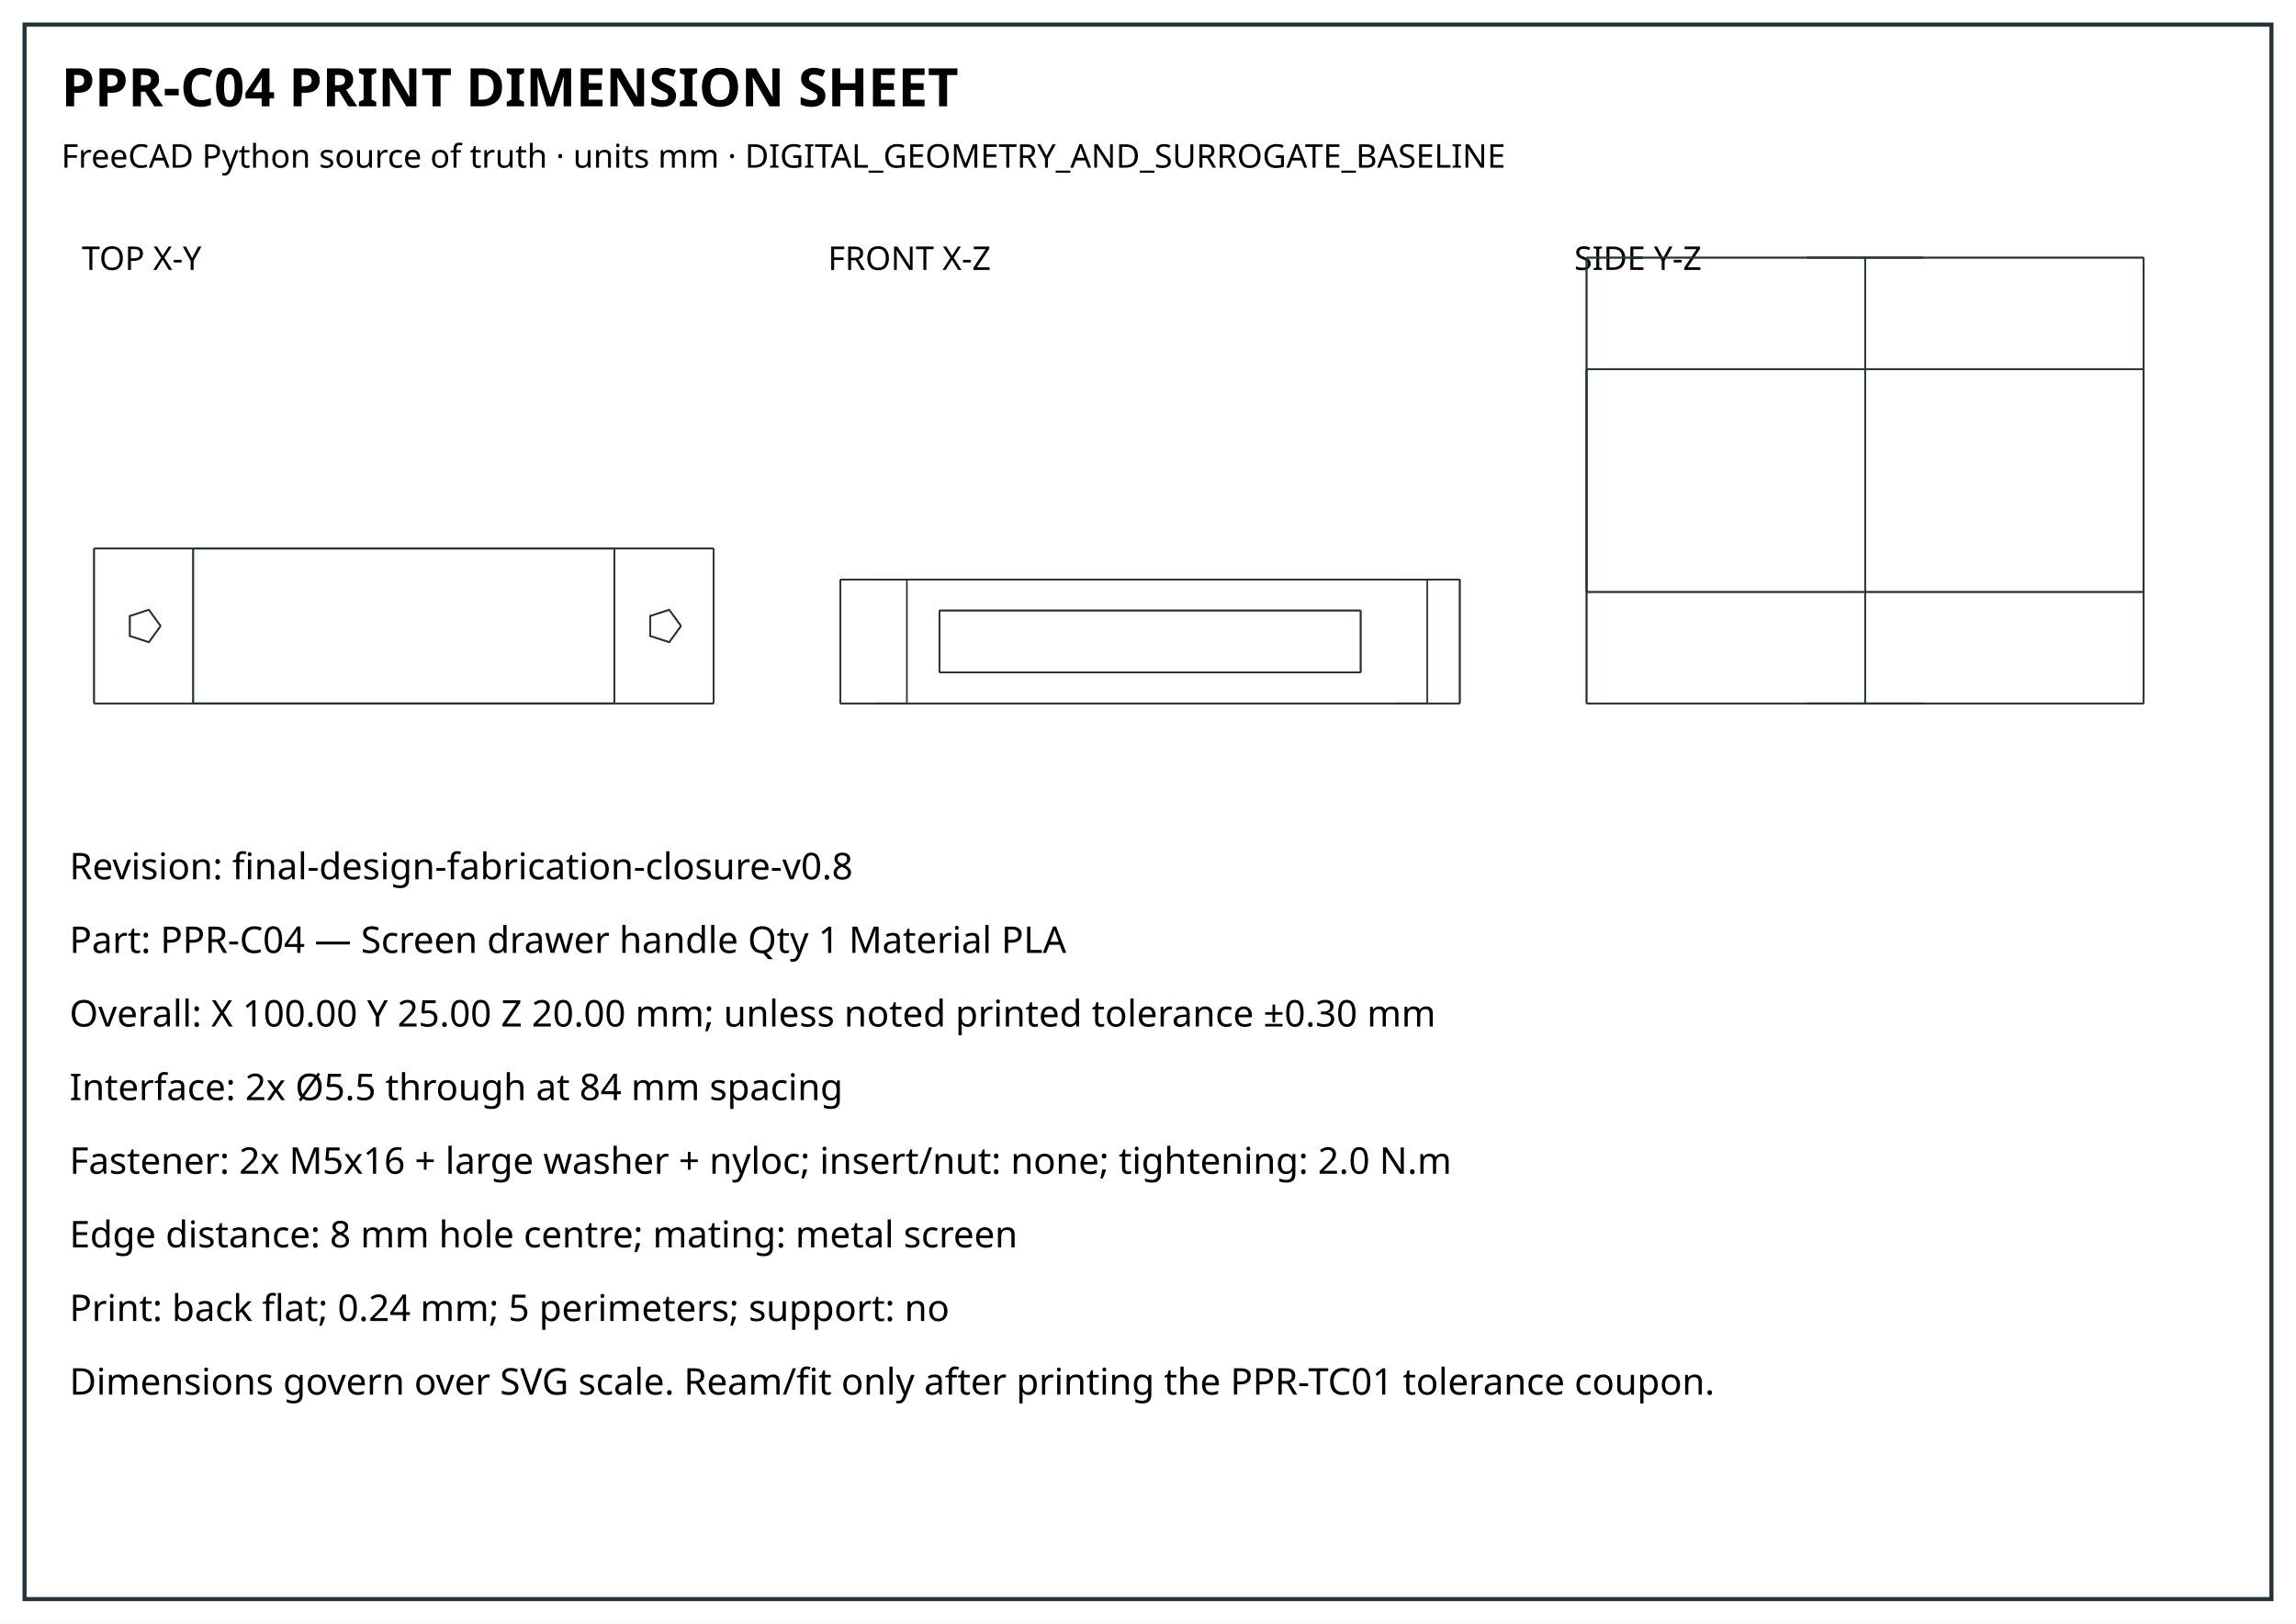
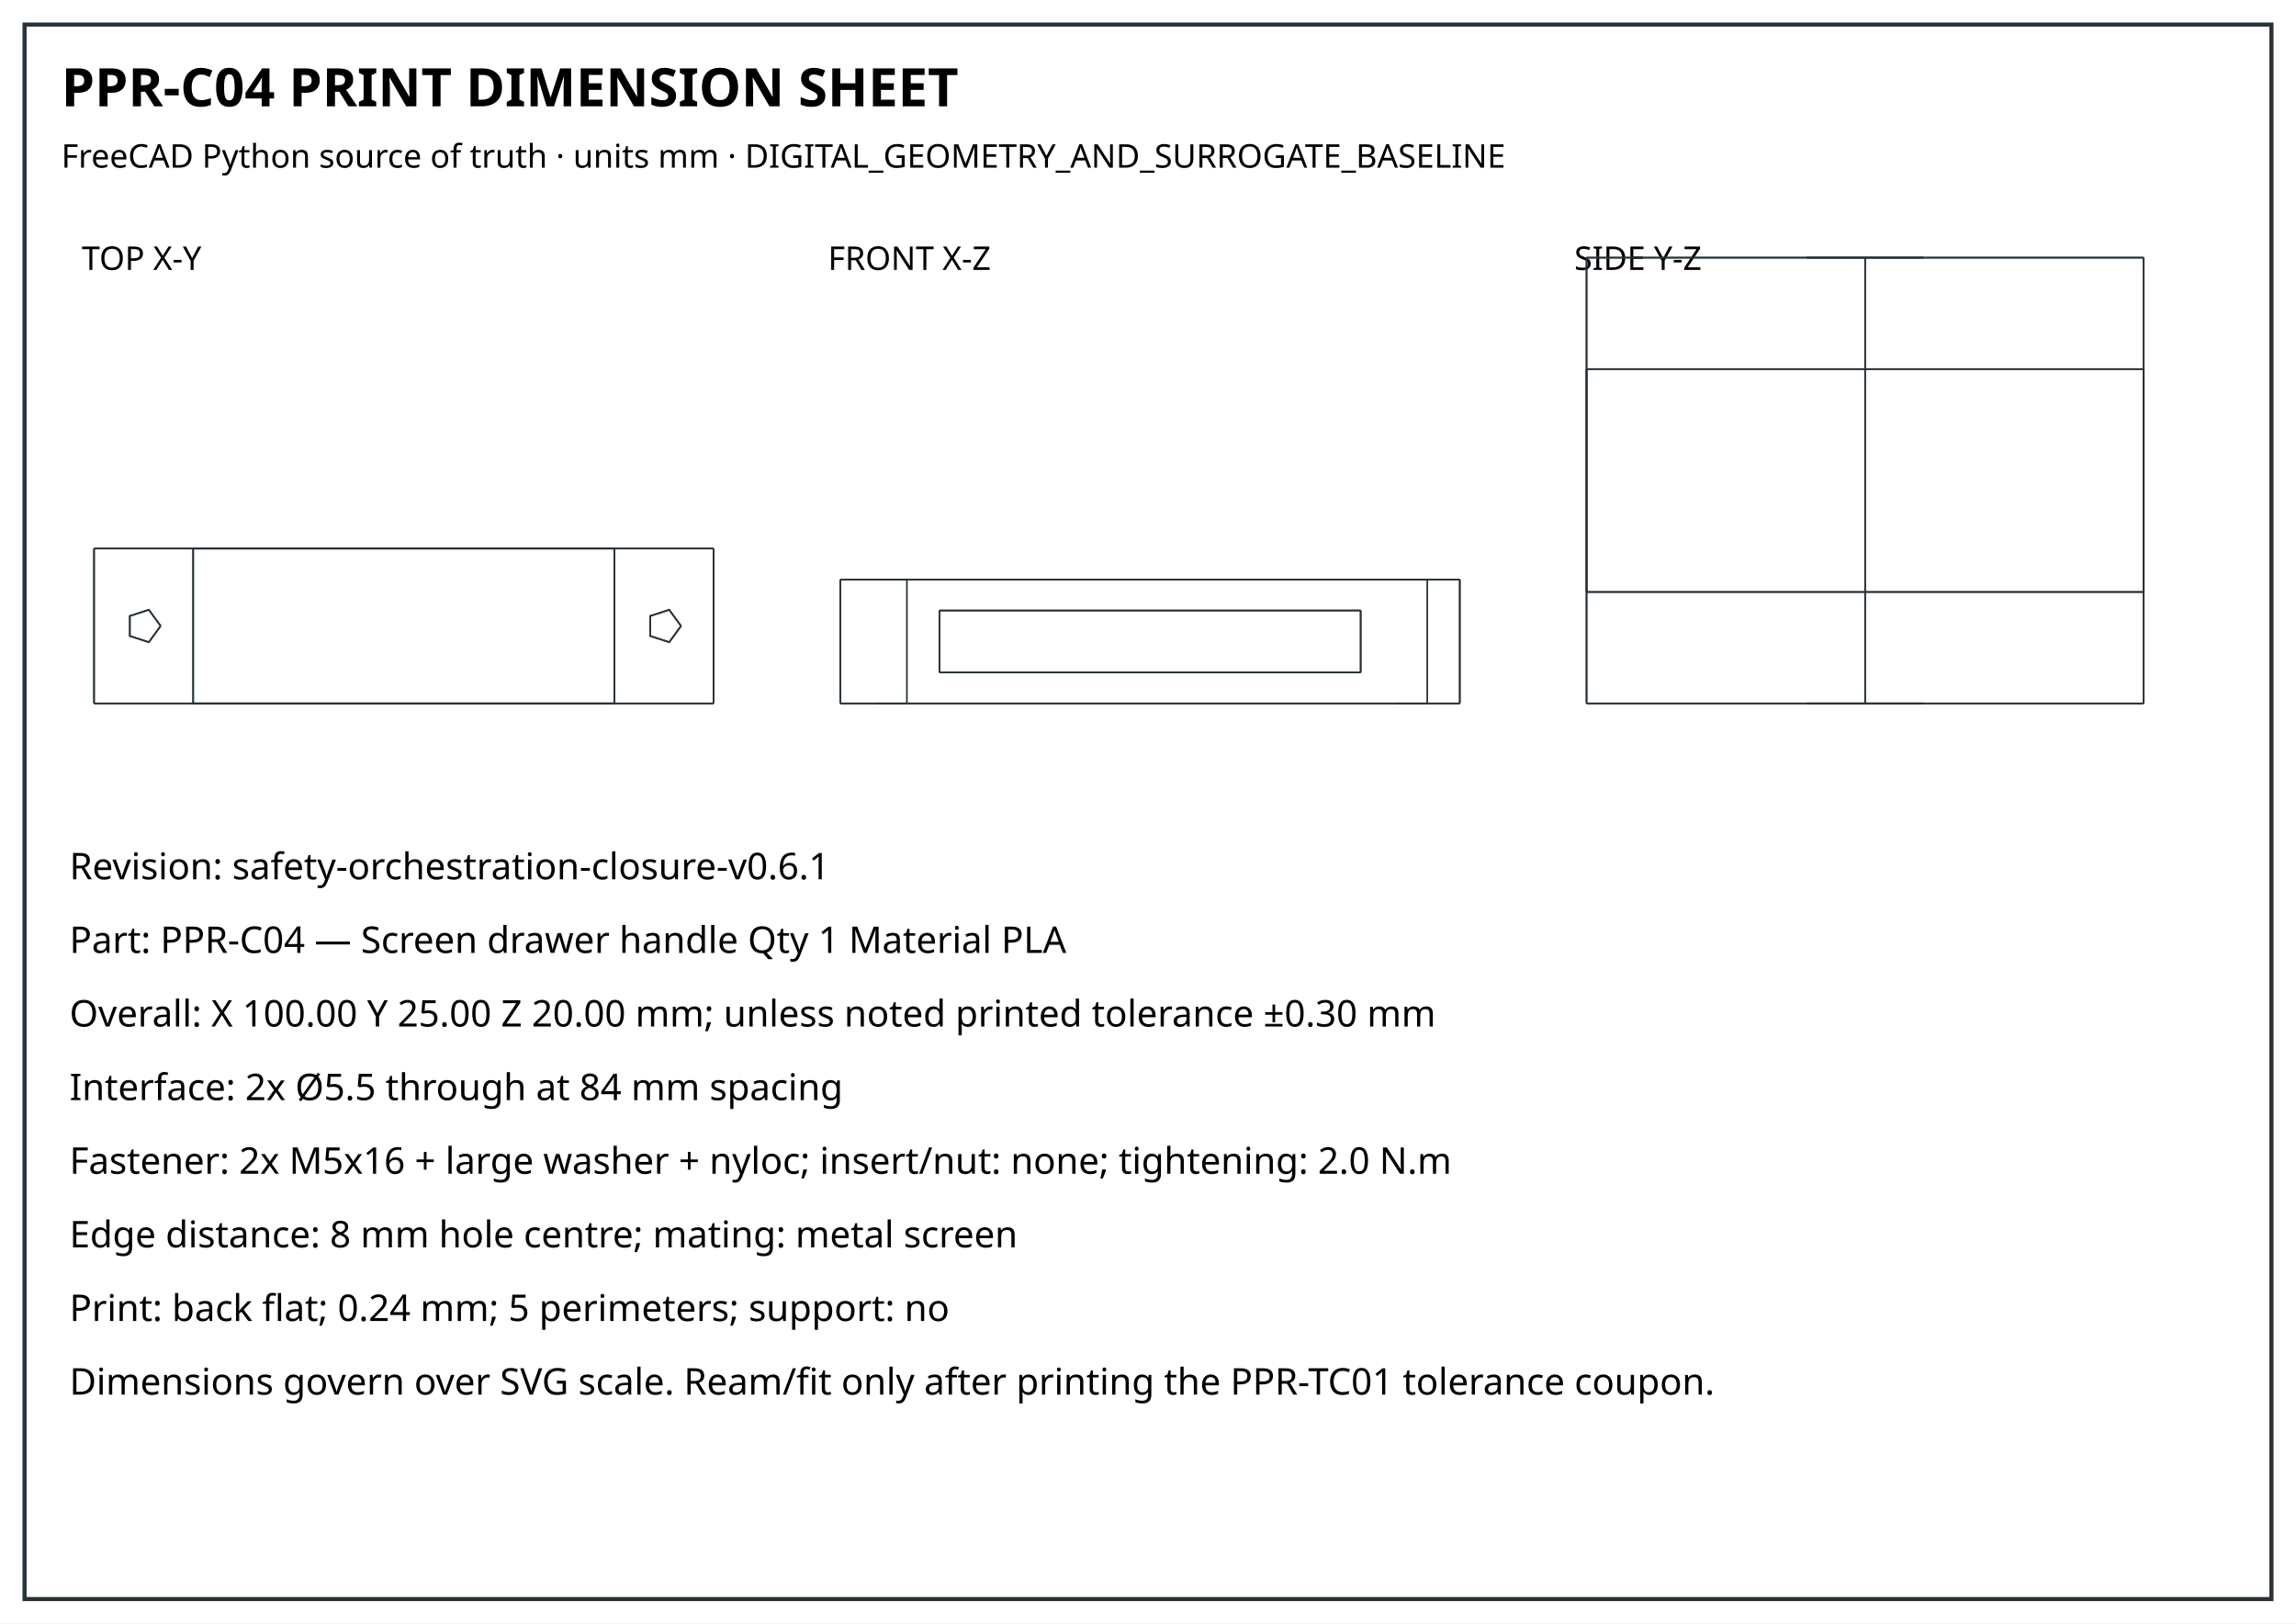
<svg xmlns="http://www.w3.org/2000/svg" width="1123" height="794" viewBox="0 0 1123 794">
  <rect width="1123" height="794" fill="white" />
  <rect x="12" y="12" width="1099" height="770" fill="none" stroke="#263238" stroke-width="2" />
  <text x="30" y="52" font-size="26" font-family="sans-serif" font-weight="bold">PPR-C04 PRINT DIMENSION SHEET</text>
  <text x="30" y="82" font-size="16" font-family="sans-serif">FreeCAD Python source of truth · units mm · DIGITAL_GEOMETRY_AND_SURROGATE_BASELINE</text>
  <g font-family="sans-serif">
    <text x="40" y="132" font-size="16">TOP X-Y</text>
    <polyline points="46.00,344.00 46.00,344.00" fill="none" stroke="#263238" stroke-width="0.8" />
    <polyline points="46.00,344.00 46.00,268.25" fill="none" stroke="#263238" stroke-width="0.8" />
    <polyline points="46.00,268.25 46.00,268.25" fill="none" stroke="#263238" stroke-width="0.8" />
    <polyline points="46.00,344.00 46.00,268.25" fill="none" stroke="#263238" stroke-width="0.8" />
    <polyline points="46.00,344.00 349.00,344.00" fill="none" stroke="#263238" stroke-width="0.8" />
    <polyline points="349.00,344.00 349.00,344.00" fill="none" stroke="#263238" stroke-width="0.8" />
    <polyline points="46.00,344.00 349.00,344.00" fill="none" stroke="#263238" stroke-width="0.8" />
    <polyline points="94.48,344.00 94.48,344.00" fill="none" stroke="#263238" stroke-width="0.8" />
    <polyline points="94.48,344.00 300.52,344.00" fill="none" stroke="#263238" stroke-width="0.8" />
    <polyline points="300.52,344.00 300.52,344.00" fill="none" stroke="#263238" stroke-width="0.8" />
    <polyline points="94.48,344.00 300.52,344.00" fill="none" stroke="#263238" stroke-width="0.8" />
    <polyline points="46.00,268.25 349.00,268.25" fill="none" stroke="#263238" stroke-width="0.8" />
    <polyline points="349.00,344.00 349.00,268.25" fill="none" stroke="#263238" stroke-width="0.8" />
    <polyline points="78.57,306.12 72.81,298.20 63.50,301.23 63.50,311.02 72.81,314.05 78.57,306.12" fill="none" stroke="#263238" stroke-width="0.8" />
    <polyline points="333.09,306.12 327.33,298.20 318.02,301.23 318.02,311.02 327.33,314.05 333.09,306.12" fill="none" stroke="#263238" stroke-width="0.8" />
    <polyline points="46.00,268.25 349.00,268.25" fill="none" stroke="#263238" stroke-width="0.8" />
    <polyline points="349.00,268.25 349.00,268.25" fill="none" stroke="#263238" stroke-width="0.8" />
    <polyline points="94.48,268.25 94.48,268.25" fill="none" stroke="#263238" stroke-width="0.8" />
    <polyline points="94.48,268.25 300.52,268.25" fill="none" stroke="#263238" stroke-width="0.8" />
    <polyline points="300.52,268.25 300.52,268.25" fill="none" stroke="#263238" stroke-width="0.8" />
    <polyline points="94.48,268.25 300.52,268.25" fill="none" stroke="#263238" stroke-width="0.8" />
    <polyline points="349.00,344.00 349.00,268.25" fill="none" stroke="#263238" stroke-width="0.8" />
    <polyline points="78.57,306.12 72.81,298.20 63.50,301.23 63.50,311.02 72.81,314.05 78.57,306.12" fill="none" stroke="#263238" stroke-width="0.8" />
    <polyline points="333.09,306.12 327.33,298.20 318.02,301.23 318.02,311.02 327.33,314.05 333.09,306.12" fill="none" stroke="#263238" stroke-width="0.8" />
    <polyline points="94.48,344.00 94.48,268.25" fill="none" stroke="#263238" stroke-width="0.8" />
    <polyline points="94.48,344.00 94.48,268.25" fill="none" stroke="#263238" stroke-width="0.8" />
    <polyline points="300.52,344.00 300.52,268.25" fill="none" stroke="#263238" stroke-width="0.8" />
    <polyline points="300.52,344.00 300.52,268.25" fill="none" stroke="#263238" stroke-width="0.8" />
    <polyline points="78.57,306.12 78.57,306.12" fill="none" stroke="#263238" stroke-width="0.8" />
    <polyline points="333.09,306.12 333.09,306.12" fill="none" stroke="#263238" stroke-width="0.8" />
    <text x="405" y="132" font-size="16">FRONT X-Z</text>
    <polyline points="411.00,344.00 411.00,283.40" fill="none" stroke="#263238" stroke-width="0.8" />
    <polyline points="411.00,283.40 411.00,283.40" fill="none" stroke="#263238" stroke-width="0.8" />
    <polyline points="411.00,344.00 411.00,283.40" fill="none" stroke="#263238" stroke-width="0.8" />
    <polyline points="411.00,344.00 411.00,344.00" fill="none" stroke="#263238" stroke-width="0.8" />
    <polyline points="411.00,344.00 714.00,344.00" fill="none" stroke="#263238" stroke-width="0.8" />
    <polyline points="714.00,344.00 714.00,283.40" fill="none" stroke="#263238" stroke-width="0.8" />
    <polyline points="411.00,283.40 714.00,283.40" fill="none" stroke="#263238" stroke-width="0.8" />
    <polyline points="459.48,328.85 459.48,298.55" fill="none" stroke="#263238" stroke-width="0.8" />
    <polyline points="459.48,298.55 665.52,298.55" fill="none" stroke="#263238" stroke-width="0.8" />
    <polyline points="665.52,328.85 665.52,298.55" fill="none" stroke="#263238" stroke-width="0.8" />
    <polyline points="459.48,328.85 665.52,328.85" fill="none" stroke="#263238" stroke-width="0.8" />
    <polyline points="411.00,283.40 714.00,283.40" fill="none" stroke="#263238" stroke-width="0.8" />
    <polyline points="714.00,283.40 714.00,283.40" fill="none" stroke="#263238" stroke-width="0.8" />
    <polyline points="443.57,283.40 437.81,283.40 428.50,283.40 428.50,283.40 437.81,283.40 443.57,283.40" fill="none" stroke="#263238" stroke-width="0.8" />
    <polyline points="698.09,283.40 692.33,283.40 683.02,283.40 683.02,283.40 692.33,283.40 698.09,283.40" fill="none" stroke="#263238" stroke-width="0.8" />
    <polyline points="411.00,344.00 714.00,344.00" fill="none" stroke="#263238" stroke-width="0.8" />
    <polyline points="714.00,344.00 714.00,283.40" fill="none" stroke="#263238" stroke-width="0.8" />
    <polyline points="459.48,328.85 459.48,298.55" fill="none" stroke="#263238" stroke-width="0.8" />
    <polyline points="459.48,298.55 665.52,298.55" fill="none" stroke="#263238" stroke-width="0.8" />
    <polyline points="665.52,328.85 665.52,298.55" fill="none" stroke="#263238" stroke-width="0.8" />
    <polyline points="459.48,328.85 665.52,328.85" fill="none" stroke="#263238" stroke-width="0.8" />
    <polyline points="714.00,344.00 714.00,344.00" fill="none" stroke="#263238" stroke-width="0.8" />
    <polyline points="443.57,344.00 437.81,344.00 428.50,344.00 428.50,344.00 437.81,344.00 443.57,344.00" fill="none" stroke="#263238" stroke-width="0.8" />
    <polyline points="698.09,344.00 692.33,344.00 683.02,344.00 683.02,344.00 692.33,344.00 698.09,344.00" fill="none" stroke="#263238" stroke-width="0.8" />
    <polyline points="459.48,298.55 459.48,298.55" fill="none" stroke="#263238" stroke-width="0.8" />
    <polyline points="459.48,328.85 459.48,328.85" fill="none" stroke="#263238" stroke-width="0.8" />
    <polyline points="665.52,298.55 665.52,298.55" fill="none" stroke="#263238" stroke-width="0.8" />
    <polyline points="665.52,328.85 665.52,328.85" fill="none" stroke="#263238" stroke-width="0.8" />
    <polyline points="443.57,344.00 443.57,283.40" fill="none" stroke="#263238" stroke-width="0.8" />
    <polyline points="698.09,344.00 698.09,283.40" fill="none" stroke="#263238" stroke-width="0.8" />
    <text x="770" y="132" font-size="16">SIDE Y-Z</text>
    <polyline points="776.00,344.00 776.00,126.00" fill="none" stroke="#263238" stroke-width="0.8" />
    <polyline points="776.00,126.00 1048.50,126.00" fill="none" stroke="#263238" stroke-width="0.8" />
    <polyline points="1048.50,344.00 1048.50,126.00" fill="none" stroke="#263238" stroke-width="0.8" />
    <polyline points="776.00,344.00 1048.50,344.00" fill="none" stroke="#263238" stroke-width="0.8" />
    <polyline points="776.00,344.00 776.00,344.00" fill="none" stroke="#263238" stroke-width="0.8" />
    <polyline points="776.00,344.00 776.00,126.00" fill="none" stroke="#263238" stroke-width="0.8" />
    <polyline points="776.00,126.00 776.00,126.00" fill="none" stroke="#263238" stroke-width="0.8" />
    <polyline points="776.00,289.50 776.00,180.50" fill="none" stroke="#263238" stroke-width="0.8" />
    <polyline points="776.00,180.50 776.00,180.50" fill="none" stroke="#263238" stroke-width="0.8" />
    <polyline points="776.00,289.50 776.00,180.50" fill="none" stroke="#263238" stroke-width="0.8" />
    <polyline points="776.00,289.50 776.00,289.50" fill="none" stroke="#263238" stroke-width="0.8" />
    <polyline points="1048.50,126.00 1048.50,126.00" fill="none" stroke="#263238" stroke-width="0.8" />
    <polyline points="776.00,126.00 1048.50,126.00" fill="none" stroke="#263238" stroke-width="0.8" />
    <polyline points="912.25,126.00 940.76,126.00 929.87,126.00 894.63,126.00 883.74,126.00 912.25,126.00" fill="none" stroke="#263238" stroke-width="0.8" />
    <polyline points="912.25,126.00 940.76,126.00 929.87,126.00 894.63,126.00 883.74,126.00 912.25,126.00" fill="none" stroke="#263238" stroke-width="0.8" />
    <polyline points="1048.50,344.00 1048.50,344.00" fill="none" stroke="#263238" stroke-width="0.8" />
    <polyline points="1048.50,344.00 1048.50,126.00" fill="none" stroke="#263238" stroke-width="0.8" />
    <polyline points="1048.50,289.50 1048.50,180.50" fill="none" stroke="#263238" stroke-width="0.8" />
    <polyline points="1048.50,180.50 1048.50,180.50" fill="none" stroke="#263238" stroke-width="0.8" />
    <polyline points="1048.50,289.50 1048.50,180.50" fill="none" stroke="#263238" stroke-width="0.8" />
    <polyline points="1048.50,289.50 1048.50,289.50" fill="none" stroke="#263238" stroke-width="0.8" />
    <polyline points="776.00,344.00 1048.50,344.00" fill="none" stroke="#263238" stroke-width="0.8" />
    <polyline points="912.25,344.00 940.76,344.00 929.87,344.00 894.63,344.00 883.74,344.00 912.25,344.00" fill="none" stroke="#263238" stroke-width="0.8" />
    <polyline points="912.25,344.00 940.76,344.00 929.87,344.00 894.63,344.00 883.74,344.00 912.25,344.00" fill="none" stroke="#263238" stroke-width="0.8" />
    <polyline points="776.00,180.50 1048.50,180.50" fill="none" stroke="#263238" stroke-width="0.8" />
    <polyline points="776.00,289.50 1048.50,289.50" fill="none" stroke="#263238" stroke-width="0.8" />
    <polyline points="776.00,180.50 1048.50,180.50" fill="none" stroke="#263238" stroke-width="0.8" />
    <polyline points="776.00,289.50 1048.50,289.50" fill="none" stroke="#263238" stroke-width="0.8" />
    <polyline points="912.25,344.00 912.25,126.00" fill="none" stroke="#263238" stroke-width="0.8" />
    <polyline points="912.25,344.00 912.25,126.00" fill="none" stroke="#263238" stroke-width="0.8" />
-     <text x="34" y="430" font-size="18">Revision: final-design-fabrication-closure-v0.8</text>
+     <text x="34" y="430" font-size="18">Revision: safety-orchestration-closure-v0.6.1</text>
    <text x="34" y="466" font-size="18">Part: PPR-C04 — Screen drawer handle  Qty 1  Material PLA</text>
    <text x="34" y="502" font-size="18">Overall: X 100.00  Y 25.00  Z 20.00 mm; unless noted printed tolerance ±0.30 mm</text>
    <text x="34" y="538" font-size="18">Interface: 2x Ø5.5 through at 84 mm spacing</text>
    <text x="34" y="574" font-size="18">Fastener: 2x M5x16 + large washer + nyloc; insert/nut: none; tightening: 2.0 N.m</text>
    <text x="34" y="610" font-size="18">Edge distance: 8 mm hole centre; mating: metal screen</text>
    <text x="34" y="646" font-size="18">Print: back flat; 0.24 mm; 5 perimeters; support: no</text>
    <text x="34" y="682" font-size="18">Dimensions govern over SVG scale. Ream/fit only after printing the PPR-TC01 tolerance coupon.</text>
  </g>
</svg>
